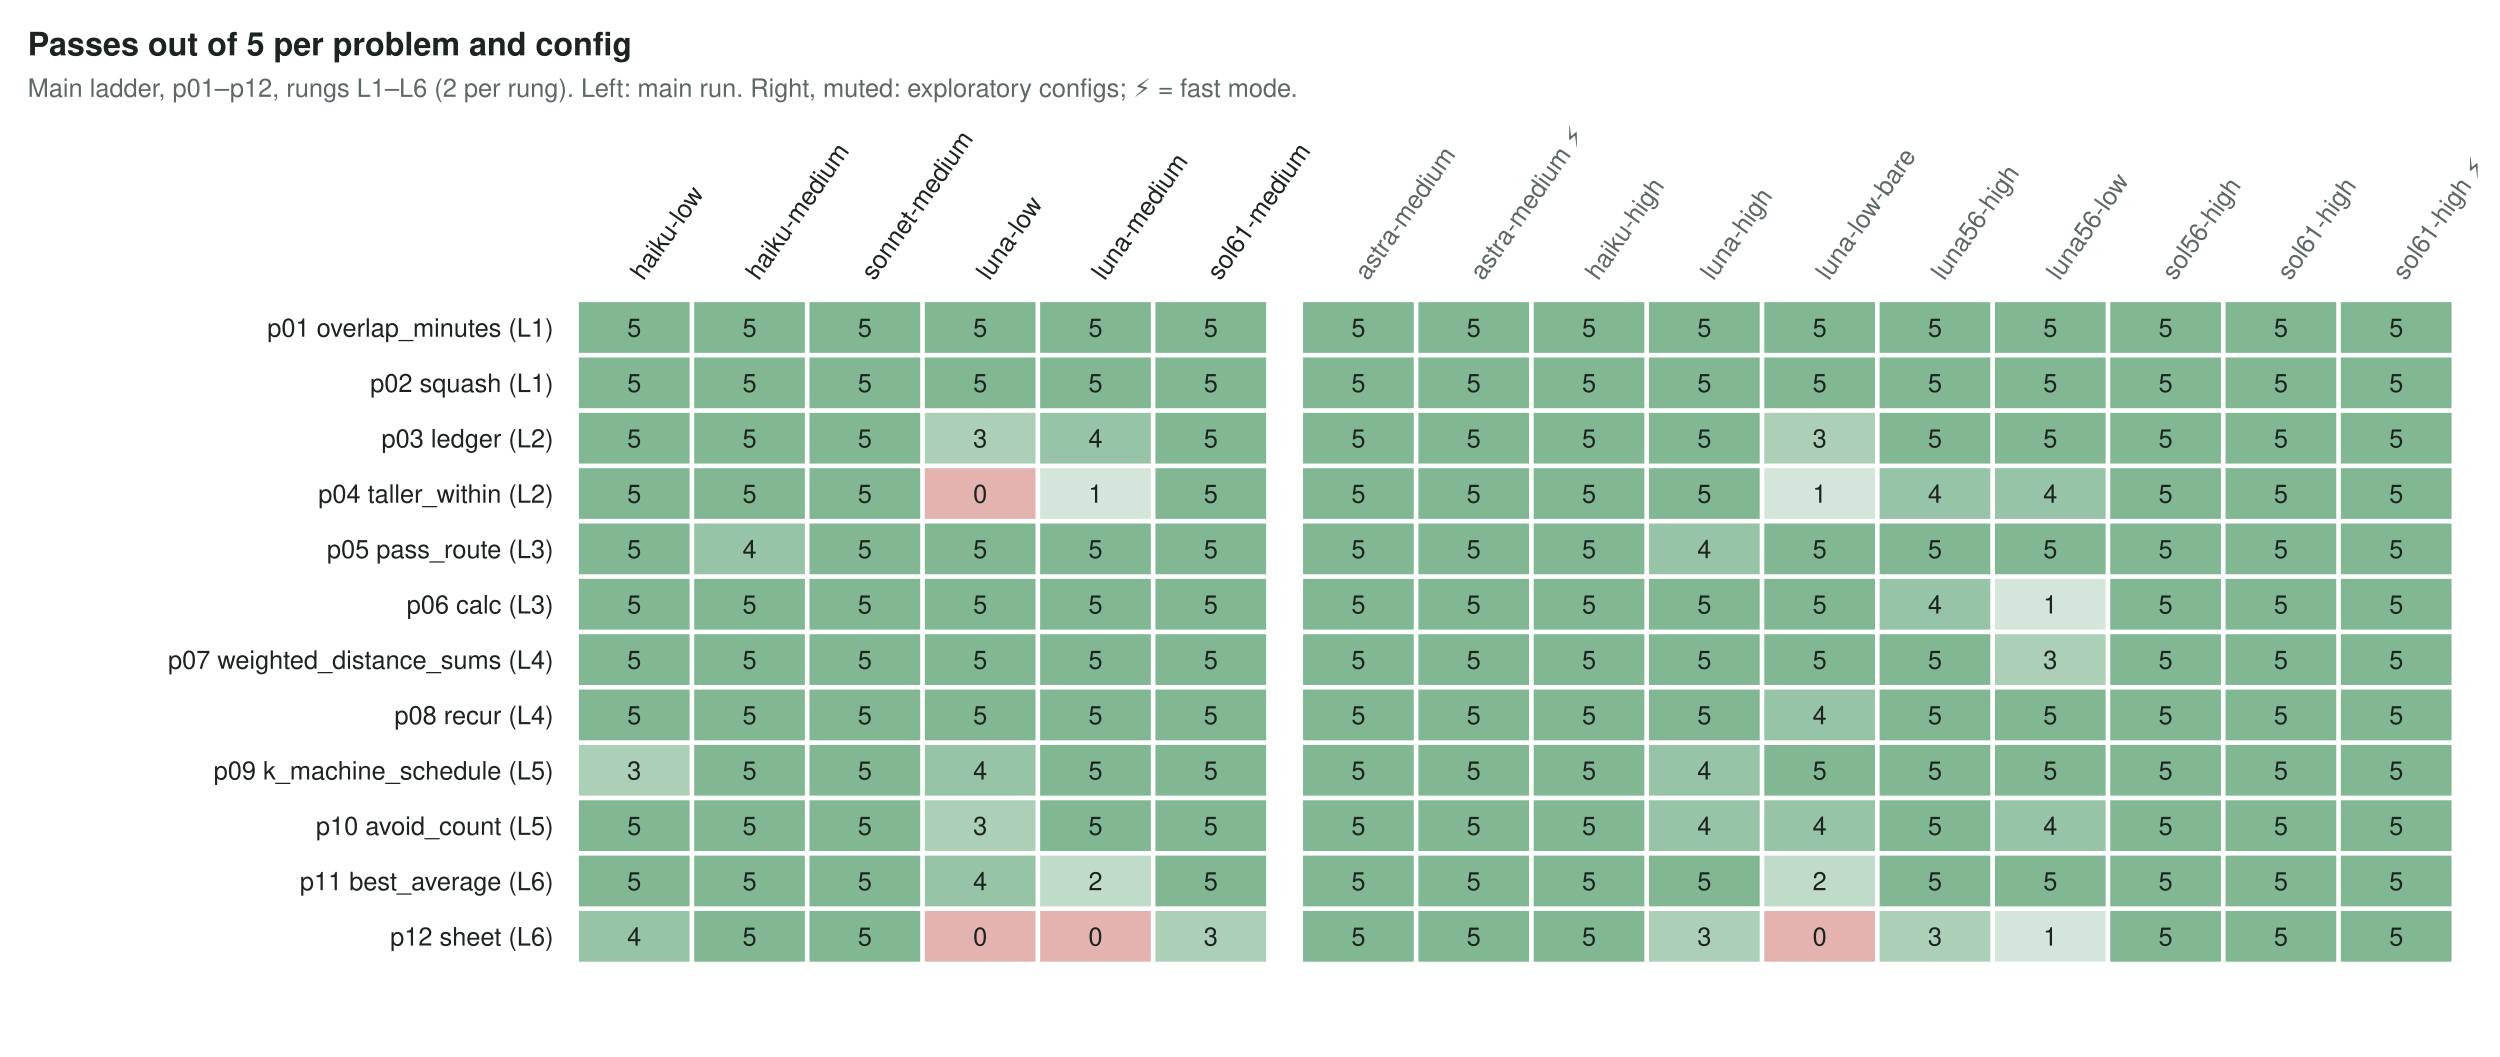
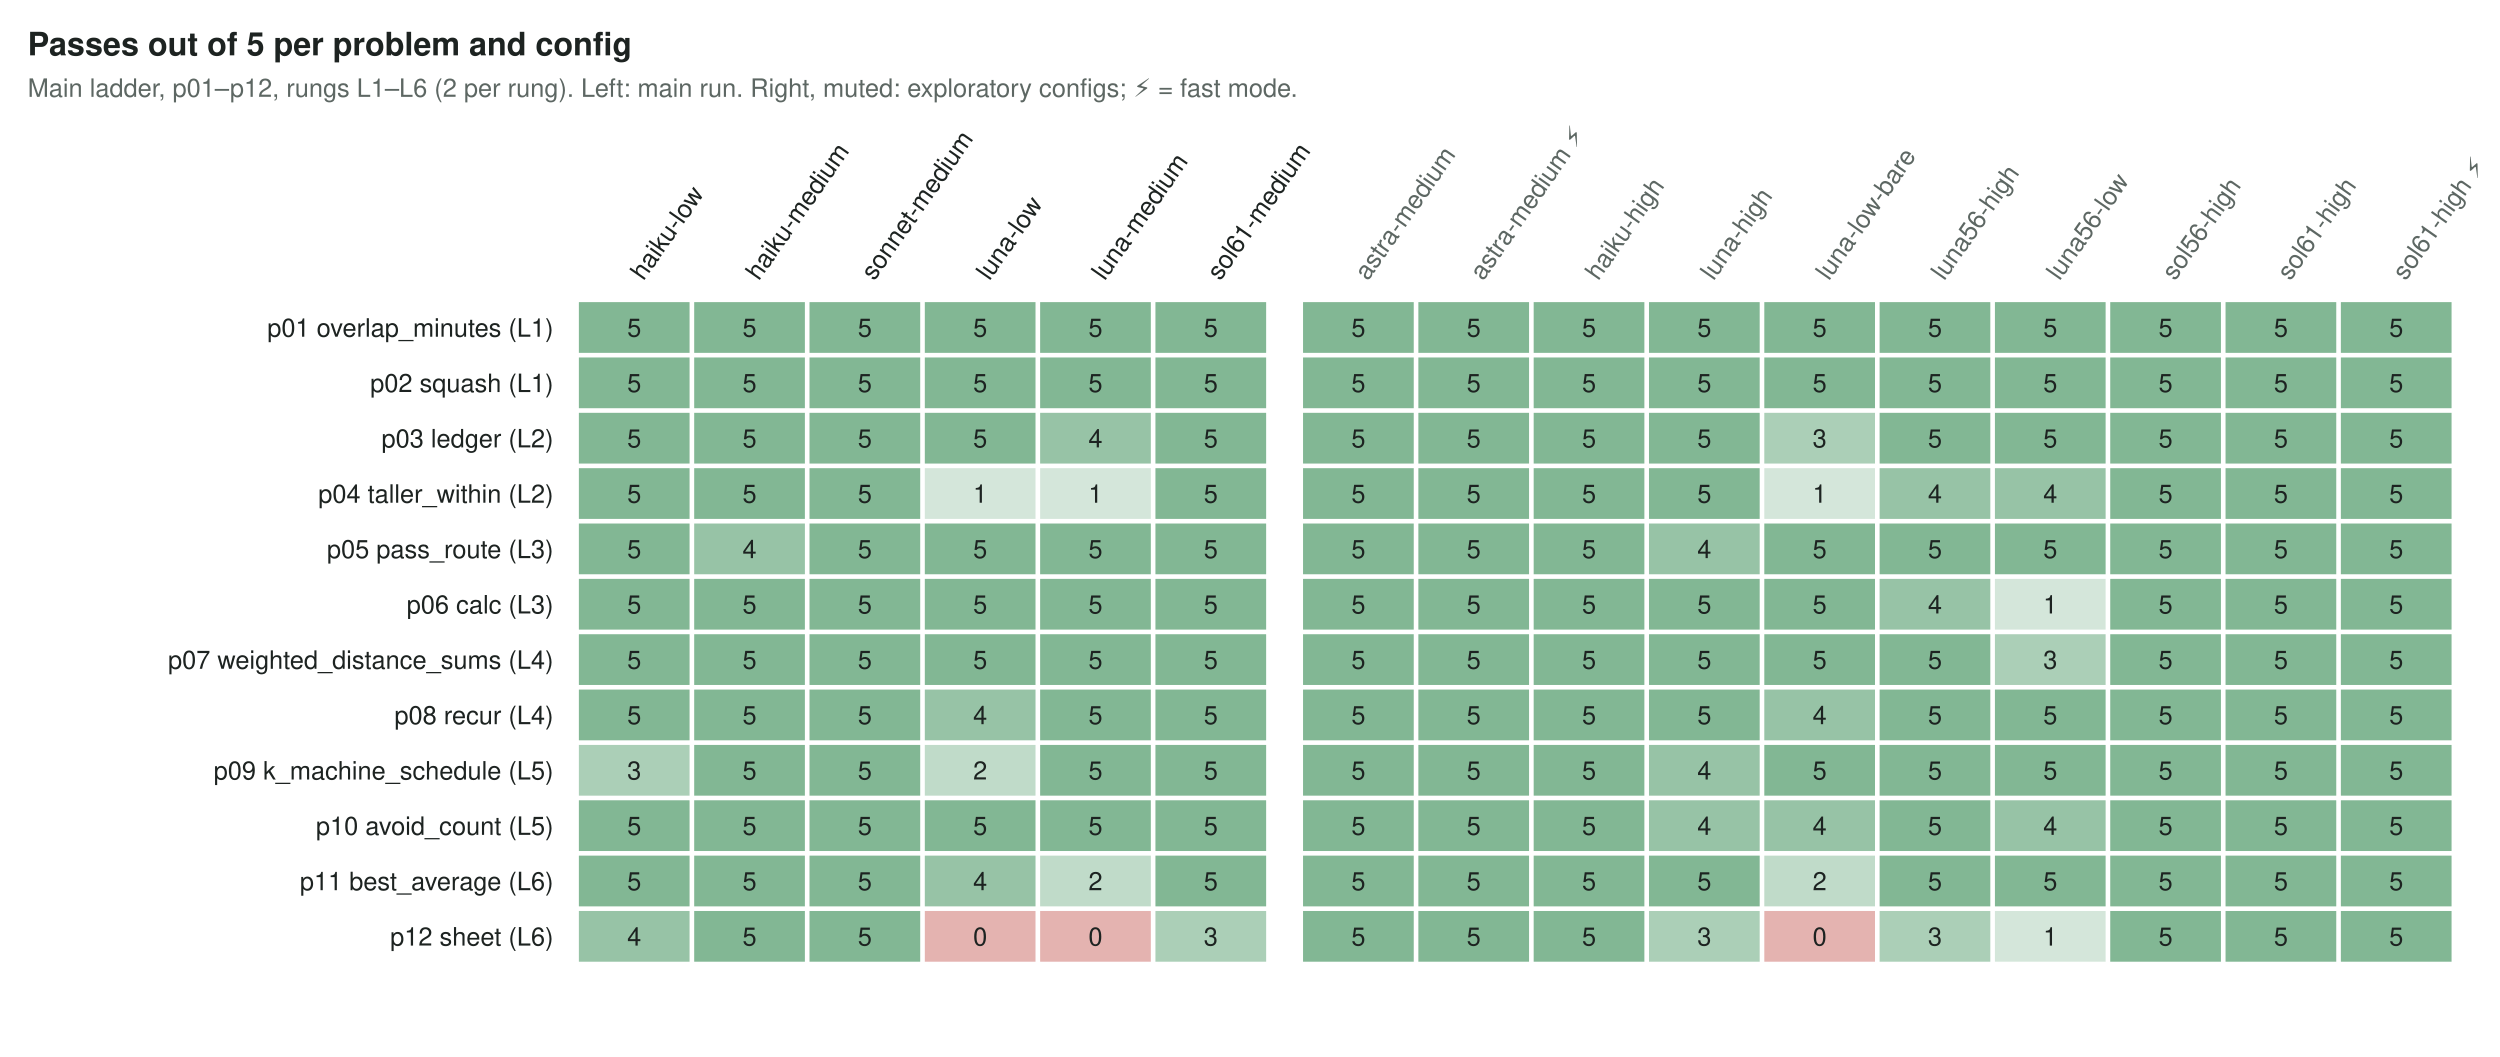
<svg xmlns="http://www.w3.org/2000/svg" viewBox="0 0 1084 458" width="1084" height="458" font-family="Hanken Grotesk, -apple-system, Segoe UI, Helvetica, Arial, sans-serif" font-size="12">
  <rect width="1084" height="458" fill="var(--panel,#ffffff)" />
  <text x="12.0" y="24.0" font-size="14" text-anchor="start" style="fill:var(--fg,#1d2321)" font-weight="600">Passes out of 5 per problem and config</text>
  <text x="12.0" y="42.0" font-size="11" text-anchor="start" style="fill:var(--muted,#5d6763)" font-weight="normal">Main ladder, p01–p12, rungs L1–L6 (2 per rung). Left: main run. Right, muted: exploratory configs; ⚡ = fast mode.</text>
  <text x="279.0" y="122.0" font-size="11" text-anchor="start" style="fill:var(--fg,#1d2321)" font-weight="normal" transform="rotate(-55 279.0 122)">haiku-low</text>
  <text x="329.0" y="122.0" font-size="11" text-anchor="start" style="fill:var(--fg,#1d2321)" font-weight="normal" transform="rotate(-55 329.0 122)">haiku-medium</text>
  <text x="379.0" y="122.0" font-size="11" text-anchor="start" style="fill:var(--fg,#1d2321)" font-weight="normal" transform="rotate(-55 379.0 122)">sonnet-medium</text>
  <text x="429.0" y="122.0" font-size="11" text-anchor="start" style="fill:var(--fg,#1d2321)" font-weight="normal" transform="rotate(-55 429.0 122)">luna-low</text>
  <text x="479.0" y="122.0" font-size="11" text-anchor="start" style="fill:var(--fg,#1d2321)" font-weight="normal" transform="rotate(-55 479.0 122)">luna-medium</text>
  <text x="529.0" y="122.0" font-size="11" text-anchor="start" style="fill:var(--fg,#1d2321)" font-weight="normal" transform="rotate(-55 529.0 122)">sol61-medium</text>
  <text x="593.0" y="122.0" font-size="11" text-anchor="start" style="fill:var(--muted,#5d6763)" font-weight="normal" transform="rotate(-55 593.0 122)">astra-medium</text>
  <text x="643.0" y="122.0" font-size="11" text-anchor="start" style="fill:var(--muted,#5d6763)" font-weight="normal" transform="rotate(-55 643.0 122)">astra-medium ⚡</text>
  <text x="693.0" y="122.0" font-size="11" text-anchor="start" style="fill:var(--muted,#5d6763)" font-weight="normal" transform="rotate(-55 693.0 122)">haiku-high</text>
  <text x="743.0" y="122.0" font-size="11" text-anchor="start" style="fill:var(--muted,#5d6763)" font-weight="normal" transform="rotate(-55 743.0 122)">luna-high</text>
  <text x="793.0" y="122.0" font-size="11" text-anchor="start" style="fill:var(--muted,#5d6763)" font-weight="normal" transform="rotate(-55 793.0 122)">luna-low-bare</text>
  <text x="843.0" y="122.0" font-size="11" text-anchor="start" style="fill:var(--muted,#5d6763)" font-weight="normal" transform="rotate(-55 843.0 122)">luna56-high</text>
  <text x="893.0" y="122.0" font-size="11" text-anchor="start" style="fill:var(--muted,#5d6763)" font-weight="normal" transform="rotate(-55 893.0 122)">luna56-low</text>
  <text x="943.0" y="122.0" font-size="11" text-anchor="start" style="fill:var(--muted,#5d6763)" font-weight="normal" transform="rotate(-55 943.0 122)">sol56-high</text>
  <text x="993.0" y="122.0" font-size="11" text-anchor="start" style="fill:var(--muted,#5d6763)" font-weight="normal" transform="rotate(-55 993.0 122)">sol61-high</text>
  <text x="1043.0" y="122.0" font-size="11" text-anchor="start" style="fill:var(--muted,#5d6763)" font-weight="normal" transform="rotate(-55 1043.0 122)">sol61-high ⚡</text>
  <g>
    <text x="240.0" y="146.0" font-size="11" text-anchor="end" style="fill:var(--fg,#1d2321)" font-weight="normal">p01 overlap_minutes (L1)</text>
  </g>
  <rect x="251" y="131" width="48" height="22" fill="var(--good,#1c7c3c)" opacity="0.55" />
  <text x="275.0" y="146.0" font-size="11" text-anchor="middle" style="fill:var(--fg,#1d2321)" font-weight="normal">5</text>
  <rect x="301" y="131" width="48" height="22" fill="var(--good,#1c7c3c)" opacity="0.55" />
  <text x="325.0" y="146.0" font-size="11" text-anchor="middle" style="fill:var(--fg,#1d2321)" font-weight="normal">5</text>
  <rect x="351" y="131" width="48" height="22" fill="var(--good,#1c7c3c)" opacity="0.55" />
  <text x="375.0" y="146.0" font-size="11" text-anchor="middle" style="fill:var(--fg,#1d2321)" font-weight="normal">5</text>
  <rect x="401" y="131" width="48" height="22" fill="var(--good,#1c7c3c)" opacity="0.55" />
  <text x="425.0" y="146.0" font-size="11" text-anchor="middle" style="fill:var(--fg,#1d2321)" font-weight="normal">5</text>
  <rect x="451" y="131" width="48" height="22" fill="var(--good,#1c7c3c)" opacity="0.55" />
  <text x="475.0" y="146.0" font-size="11" text-anchor="middle" style="fill:var(--fg,#1d2321)" font-weight="normal">5</text>
  <rect x="501" y="131" width="48" height="22" fill="var(--good,#1c7c3c)" opacity="0.55" />
  <text x="525.0" y="146.0" font-size="11" text-anchor="middle" style="fill:var(--fg,#1d2321)" font-weight="normal">5</text>
  <rect x="565" y="131" width="48" height="22" fill="var(--good,#1c7c3c)" opacity="0.55" />
  <text x="589.0" y="146.0" font-size="11" text-anchor="middle" style="fill:var(--fg,#1d2321)" font-weight="normal">5</text>
  <rect x="615" y="131" width="48" height="22" fill="var(--good,#1c7c3c)" opacity="0.55" />
  <text x="639.0" y="146.0" font-size="11" text-anchor="middle" style="fill:var(--fg,#1d2321)" font-weight="normal">5</text>
  <rect x="665" y="131" width="48" height="22" fill="var(--good,#1c7c3c)" opacity="0.55" />
  <text x="689.0" y="146.0" font-size="11" text-anchor="middle" style="fill:var(--fg,#1d2321)" font-weight="normal">5</text>
  <rect x="715" y="131" width="48" height="22" fill="var(--good,#1c7c3c)" opacity="0.55" />
  <text x="739.0" y="146.0" font-size="11" text-anchor="middle" style="fill:var(--fg,#1d2321)" font-weight="normal">5</text>
  <rect x="765" y="131" width="48" height="22" fill="var(--good,#1c7c3c)" opacity="0.55" />
  <text x="789.0" y="146.0" font-size="11" text-anchor="middle" style="fill:var(--fg,#1d2321)" font-weight="normal">5</text>
  <rect x="815" y="131" width="48" height="22" fill="var(--good,#1c7c3c)" opacity="0.55" />
  <text x="839.0" y="146.0" font-size="11" text-anchor="middle" style="fill:var(--fg,#1d2321)" font-weight="normal">5</text>
  <rect x="865" y="131" width="48" height="22" fill="var(--good,#1c7c3c)" opacity="0.55" />
  <text x="889.0" y="146.0" font-size="11" text-anchor="middle" style="fill:var(--fg,#1d2321)" font-weight="normal">5</text>
  <rect x="915" y="131" width="48" height="22" fill="var(--good,#1c7c3c)" opacity="0.55" />
  <text x="939.0" y="146.0" font-size="11" text-anchor="middle" style="fill:var(--fg,#1d2321)" font-weight="normal">5</text>
  <rect x="965" y="131" width="48" height="22" fill="var(--good,#1c7c3c)" opacity="0.55" />
  <text x="989.0" y="146.0" font-size="11" text-anchor="middle" style="fill:var(--fg,#1d2321)" font-weight="normal">5</text>
  <rect x="1015" y="131" width="48" height="22" fill="var(--good,#1c7c3c)" opacity="0.55" />
  <text x="1039.0" y="146.0" font-size="11" text-anchor="middle" style="fill:var(--fg,#1d2321)" font-weight="normal">5</text>
  <g>
    <text x="240.0" y="170.0" font-size="11" text-anchor="end" style="fill:var(--fg,#1d2321)" font-weight="normal">p02 squash (L1)</text>
  </g>
  <rect x="251" y="155" width="48" height="22" fill="var(--good,#1c7c3c)" opacity="0.55" />
  <text x="275.0" y="170.0" font-size="11" text-anchor="middle" style="fill:var(--fg,#1d2321)" font-weight="normal">5</text>
  <rect x="301" y="155" width="48" height="22" fill="var(--good,#1c7c3c)" opacity="0.55" />
  <text x="325.0" y="170.0" font-size="11" text-anchor="middle" style="fill:var(--fg,#1d2321)" font-weight="normal">5</text>
  <rect x="351" y="155" width="48" height="22" fill="var(--good,#1c7c3c)" opacity="0.55" />
  <text x="375.0" y="170.0" font-size="11" text-anchor="middle" style="fill:var(--fg,#1d2321)" font-weight="normal">5</text>
  <rect x="401" y="155" width="48" height="22" fill="var(--good,#1c7c3c)" opacity="0.55" />
  <text x="425.0" y="170.0" font-size="11" text-anchor="middle" style="fill:var(--fg,#1d2321)" font-weight="normal">5</text>
  <rect x="451" y="155" width="48" height="22" fill="var(--good,#1c7c3c)" opacity="0.55" />
  <text x="475.0" y="170.0" font-size="11" text-anchor="middle" style="fill:var(--fg,#1d2321)" font-weight="normal">5</text>
  <rect x="501" y="155" width="48" height="22" fill="var(--good,#1c7c3c)" opacity="0.55" />
  <text x="525.0" y="170.0" font-size="11" text-anchor="middle" style="fill:var(--fg,#1d2321)" font-weight="normal">5</text>
  <rect x="565" y="155" width="48" height="22" fill="var(--good,#1c7c3c)" opacity="0.55" />
  <text x="589.0" y="170.0" font-size="11" text-anchor="middle" style="fill:var(--fg,#1d2321)" font-weight="normal">5</text>
  <rect x="615" y="155" width="48" height="22" fill="var(--good,#1c7c3c)" opacity="0.55" />
  <text x="639.0" y="170.0" font-size="11" text-anchor="middle" style="fill:var(--fg,#1d2321)" font-weight="normal">5</text>
  <rect x="665" y="155" width="48" height="22" fill="var(--good,#1c7c3c)" opacity="0.55" />
  <text x="689.0" y="170.0" font-size="11" text-anchor="middle" style="fill:var(--fg,#1d2321)" font-weight="normal">5</text>
  <rect x="715" y="155" width="48" height="22" fill="var(--good,#1c7c3c)" opacity="0.55" />
  <text x="739.0" y="170.0" font-size="11" text-anchor="middle" style="fill:var(--fg,#1d2321)" font-weight="normal">5</text>
  <rect x="765" y="155" width="48" height="22" fill="var(--good,#1c7c3c)" opacity="0.55" />
  <text x="789.0" y="170.0" font-size="11" text-anchor="middle" style="fill:var(--fg,#1d2321)" font-weight="normal">5</text>
  <rect x="815" y="155" width="48" height="22" fill="var(--good,#1c7c3c)" opacity="0.55" />
  <text x="839.0" y="170.0" font-size="11" text-anchor="middle" style="fill:var(--fg,#1d2321)" font-weight="normal">5</text>
  <rect x="865" y="155" width="48" height="22" fill="var(--good,#1c7c3c)" opacity="0.55" />
  <text x="889.0" y="170.0" font-size="11" text-anchor="middle" style="fill:var(--fg,#1d2321)" font-weight="normal">5</text>
  <rect x="915" y="155" width="48" height="22" fill="var(--good,#1c7c3c)" opacity="0.55" />
  <text x="939.0" y="170.0" font-size="11" text-anchor="middle" style="fill:var(--fg,#1d2321)" font-weight="normal">5</text>
  <rect x="965" y="155" width="48" height="22" fill="var(--good,#1c7c3c)" opacity="0.55" />
  <text x="989.0" y="170.0" font-size="11" text-anchor="middle" style="fill:var(--fg,#1d2321)" font-weight="normal">5</text>
  <rect x="1015" y="155" width="48" height="22" fill="var(--good,#1c7c3c)" opacity="0.55" />
  <text x="1039.0" y="170.0" font-size="11" text-anchor="middle" style="fill:var(--fg,#1d2321)" font-weight="normal">5</text>
  <g>
    <text x="240.0" y="194.0" font-size="11" text-anchor="end" style="fill:var(--fg,#1d2321)" font-weight="normal">p03 ledger (L2)</text>
  </g>
  <rect x="251" y="179" width="48" height="22" fill="var(--good,#1c7c3c)" opacity="0.55" />
  <text x="275.0" y="194.0" font-size="11" text-anchor="middle" style="fill:var(--fg,#1d2321)" font-weight="normal">5</text>
  <rect x="301" y="179" width="48" height="22" fill="var(--good,#1c7c3c)" opacity="0.55" />
  <text x="325.0" y="194.0" font-size="11" text-anchor="middle" style="fill:var(--fg,#1d2321)" font-weight="normal">5</text>
  <rect x="351" y="179" width="48" height="22" fill="var(--good,#1c7c3c)" opacity="0.55" />
  <text x="375.0" y="194.0" font-size="11" text-anchor="middle" style="fill:var(--fg,#1d2321)" font-weight="normal">5</text>
-   <rect x="401" y="179" width="48" height="22" fill="var(--good,#1c7c3c)" opacity="0.37" />
-   <text x="425.0" y="194.0" font-size="11" text-anchor="middle" style="fill:var(--fg,#1d2321)" font-weight="normal">3</text>
+   <rect x="401" y="179" width="48" height="22" fill="var(--good,#1c7c3c)" opacity="0.55" />
+   <text x="425.0" y="194.0" font-size="11" text-anchor="middle" style="fill:var(--fg,#1d2321)" font-weight="normal">5</text>
  <rect x="451" y="179" width="48" height="22" fill="var(--good,#1c7c3c)" opacity="0.46" />
  <text x="475.0" y="194.0" font-size="11" text-anchor="middle" style="fill:var(--fg,#1d2321)" font-weight="normal">4</text>
  <rect x="501" y="179" width="48" height="22" fill="var(--good,#1c7c3c)" opacity="0.55" />
  <text x="525.0" y="194.0" font-size="11" text-anchor="middle" style="fill:var(--fg,#1d2321)" font-weight="normal">5</text>
  <rect x="565" y="179" width="48" height="22" fill="var(--good,#1c7c3c)" opacity="0.55" />
  <text x="589.0" y="194.0" font-size="11" text-anchor="middle" style="fill:var(--fg,#1d2321)" font-weight="normal">5</text>
  <rect x="615" y="179" width="48" height="22" fill="var(--good,#1c7c3c)" opacity="0.55" />
  <text x="639.0" y="194.0" font-size="11" text-anchor="middle" style="fill:var(--fg,#1d2321)" font-weight="normal">5</text>
  <rect x="665" y="179" width="48" height="22" fill="var(--good,#1c7c3c)" opacity="0.55" />
  <text x="689.0" y="194.0" font-size="11" text-anchor="middle" style="fill:var(--fg,#1d2321)" font-weight="normal">5</text>
  <rect x="715" y="179" width="48" height="22" fill="var(--good,#1c7c3c)" opacity="0.55" />
  <text x="739.0" y="194.0" font-size="11" text-anchor="middle" style="fill:var(--fg,#1d2321)" font-weight="normal">5</text>
  <rect x="765" y="179" width="48" height="22" fill="var(--good,#1c7c3c)" opacity="0.37" />
  <text x="789.0" y="194.0" font-size="11" text-anchor="middle" style="fill:var(--fg,#1d2321)" font-weight="normal">3</text>
  <rect x="815" y="179" width="48" height="22" fill="var(--good,#1c7c3c)" opacity="0.55" />
  <text x="839.0" y="194.0" font-size="11" text-anchor="middle" style="fill:var(--fg,#1d2321)" font-weight="normal">5</text>
  <rect x="865" y="179" width="48" height="22" fill="var(--good,#1c7c3c)" opacity="0.55" />
  <text x="889.0" y="194.0" font-size="11" text-anchor="middle" style="fill:var(--fg,#1d2321)" font-weight="normal">5</text>
  <rect x="915" y="179" width="48" height="22" fill="var(--good,#1c7c3c)" opacity="0.55" />
  <text x="939.0" y="194.0" font-size="11" text-anchor="middle" style="fill:var(--fg,#1d2321)" font-weight="normal">5</text>
  <rect x="965" y="179" width="48" height="22" fill="var(--good,#1c7c3c)" opacity="0.55" />
  <text x="989.0" y="194.0" font-size="11" text-anchor="middle" style="fill:var(--fg,#1d2321)" font-weight="normal">5</text>
  <rect x="1015" y="179" width="48" height="22" fill="var(--good,#1c7c3c)" opacity="0.55" />
  <text x="1039.0" y="194.0" font-size="11" text-anchor="middle" style="fill:var(--fg,#1d2321)" font-weight="normal">5</text>
  <g>
    <text x="240.0" y="218.0" font-size="11" text-anchor="end" style="fill:var(--fg,#1d2321)" font-weight="normal">p04 taller_within (L2)</text>
  </g>
  <rect x="251" y="203" width="48" height="22" fill="var(--good,#1c7c3c)" opacity="0.55" />
  <text x="275.0" y="218.0" font-size="11" text-anchor="middle" style="fill:var(--fg,#1d2321)" font-weight="normal">5</text>
  <rect x="301" y="203" width="48" height="22" fill="var(--good,#1c7c3c)" opacity="0.55" />
  <text x="325.0" y="218.0" font-size="11" text-anchor="middle" style="fill:var(--fg,#1d2321)" font-weight="normal">5</text>
  <rect x="351" y="203" width="48" height="22" fill="var(--good,#1c7c3c)" opacity="0.55" />
  <text x="375.0" y="218.0" font-size="11" text-anchor="middle" style="fill:var(--fg,#1d2321)" font-weight="normal">5</text>
-   <rect x="401" y="203" width="48" height="22" fill="var(--bad,#b3261e)" opacity="0.35" />
-   <text x="425.0" y="218.0" font-size="11" text-anchor="middle" style="fill:var(--fg,#1d2321)" font-weight="normal">0</text>
+   <rect x="401" y="203" width="48" height="22" fill="var(--good,#1c7c3c)" opacity="0.19" />
+   <text x="425.0" y="218.0" font-size="11" text-anchor="middle" style="fill:var(--fg,#1d2321)" font-weight="normal">1</text>
  <rect x="451" y="203" width="48" height="22" fill="var(--good,#1c7c3c)" opacity="0.19" />
  <text x="475.0" y="218.0" font-size="11" text-anchor="middle" style="fill:var(--fg,#1d2321)" font-weight="normal">1</text>
  <rect x="501" y="203" width="48" height="22" fill="var(--good,#1c7c3c)" opacity="0.55" />
  <text x="525.0" y="218.0" font-size="11" text-anchor="middle" style="fill:var(--fg,#1d2321)" font-weight="normal">5</text>
  <rect x="565" y="203" width="48" height="22" fill="var(--good,#1c7c3c)" opacity="0.55" />
  <text x="589.0" y="218.0" font-size="11" text-anchor="middle" style="fill:var(--fg,#1d2321)" font-weight="normal">5</text>
  <rect x="615" y="203" width="48" height="22" fill="var(--good,#1c7c3c)" opacity="0.55" />
  <text x="639.0" y="218.0" font-size="11" text-anchor="middle" style="fill:var(--fg,#1d2321)" font-weight="normal">5</text>
  <rect x="665" y="203" width="48" height="22" fill="var(--good,#1c7c3c)" opacity="0.55" />
  <text x="689.0" y="218.0" font-size="11" text-anchor="middle" style="fill:var(--fg,#1d2321)" font-weight="normal">5</text>
  <rect x="715" y="203" width="48" height="22" fill="var(--good,#1c7c3c)" opacity="0.55" />
  <text x="739.0" y="218.0" font-size="11" text-anchor="middle" style="fill:var(--fg,#1d2321)" font-weight="normal">5</text>
  <rect x="765" y="203" width="48" height="22" fill="var(--good,#1c7c3c)" opacity="0.19" />
  <text x="789.0" y="218.0" font-size="11" text-anchor="middle" style="fill:var(--fg,#1d2321)" font-weight="normal">1</text>
  <rect x="815" y="203" width="48" height="22" fill="var(--good,#1c7c3c)" opacity="0.46" />
  <text x="839.0" y="218.0" font-size="11" text-anchor="middle" style="fill:var(--fg,#1d2321)" font-weight="normal">4</text>
  <rect x="865" y="203" width="48" height="22" fill="var(--good,#1c7c3c)" opacity="0.46" />
  <text x="889.0" y="218.0" font-size="11" text-anchor="middle" style="fill:var(--fg,#1d2321)" font-weight="normal">4</text>
  <rect x="915" y="203" width="48" height="22" fill="var(--good,#1c7c3c)" opacity="0.55" />
  <text x="939.0" y="218.0" font-size="11" text-anchor="middle" style="fill:var(--fg,#1d2321)" font-weight="normal">5</text>
  <rect x="965" y="203" width="48" height="22" fill="var(--good,#1c7c3c)" opacity="0.55" />
  <text x="989.0" y="218.0" font-size="11" text-anchor="middle" style="fill:var(--fg,#1d2321)" font-weight="normal">5</text>
  <rect x="1015" y="203" width="48" height="22" fill="var(--good,#1c7c3c)" opacity="0.55" />
  <text x="1039.0" y="218.0" font-size="11" text-anchor="middle" style="fill:var(--fg,#1d2321)" font-weight="normal">5</text>
  <g>
    <text x="240.0" y="242.0" font-size="11" text-anchor="end" style="fill:var(--fg,#1d2321)" font-weight="normal">p05 pass_route (L3)</text>
  </g>
  <rect x="251" y="227" width="48" height="22" fill="var(--good,#1c7c3c)" opacity="0.55" />
  <text x="275.0" y="242.0" font-size="11" text-anchor="middle" style="fill:var(--fg,#1d2321)" font-weight="normal">5</text>
  <rect x="301" y="227" width="48" height="22" fill="var(--good,#1c7c3c)" opacity="0.46" />
  <text x="325.0" y="242.0" font-size="11" text-anchor="middle" style="fill:var(--fg,#1d2321)" font-weight="normal">4</text>
  <rect x="351" y="227" width="48" height="22" fill="var(--good,#1c7c3c)" opacity="0.55" />
  <text x="375.0" y="242.0" font-size="11" text-anchor="middle" style="fill:var(--fg,#1d2321)" font-weight="normal">5</text>
  <rect x="401" y="227" width="48" height="22" fill="var(--good,#1c7c3c)" opacity="0.55" />
  <text x="425.0" y="242.0" font-size="11" text-anchor="middle" style="fill:var(--fg,#1d2321)" font-weight="normal">5</text>
  <rect x="451" y="227" width="48" height="22" fill="var(--good,#1c7c3c)" opacity="0.55" />
  <text x="475.0" y="242.0" font-size="11" text-anchor="middle" style="fill:var(--fg,#1d2321)" font-weight="normal">5</text>
  <rect x="501" y="227" width="48" height="22" fill="var(--good,#1c7c3c)" opacity="0.55" />
  <text x="525.0" y="242.0" font-size="11" text-anchor="middle" style="fill:var(--fg,#1d2321)" font-weight="normal">5</text>
  <rect x="565" y="227" width="48" height="22" fill="var(--good,#1c7c3c)" opacity="0.55" />
  <text x="589.0" y="242.0" font-size="11" text-anchor="middle" style="fill:var(--fg,#1d2321)" font-weight="normal">5</text>
  <rect x="615" y="227" width="48" height="22" fill="var(--good,#1c7c3c)" opacity="0.55" />
  <text x="639.0" y="242.0" font-size="11" text-anchor="middle" style="fill:var(--fg,#1d2321)" font-weight="normal">5</text>
  <rect x="665" y="227" width="48" height="22" fill="var(--good,#1c7c3c)" opacity="0.55" />
  <text x="689.0" y="242.0" font-size="11" text-anchor="middle" style="fill:var(--fg,#1d2321)" font-weight="normal">5</text>
  <rect x="715" y="227" width="48" height="22" fill="var(--good,#1c7c3c)" opacity="0.46" />
  <text x="739.0" y="242.0" font-size="11" text-anchor="middle" style="fill:var(--fg,#1d2321)" font-weight="normal">4</text>
  <rect x="765" y="227" width="48" height="22" fill="var(--good,#1c7c3c)" opacity="0.55" />
  <text x="789.0" y="242.0" font-size="11" text-anchor="middle" style="fill:var(--fg,#1d2321)" font-weight="normal">5</text>
  <rect x="815" y="227" width="48" height="22" fill="var(--good,#1c7c3c)" opacity="0.55" />
  <text x="839.0" y="242.0" font-size="11" text-anchor="middle" style="fill:var(--fg,#1d2321)" font-weight="normal">5</text>
  <rect x="865" y="227" width="48" height="22" fill="var(--good,#1c7c3c)" opacity="0.55" />
  <text x="889.0" y="242.0" font-size="11" text-anchor="middle" style="fill:var(--fg,#1d2321)" font-weight="normal">5</text>
  <rect x="915" y="227" width="48" height="22" fill="var(--good,#1c7c3c)" opacity="0.55" />
  <text x="939.0" y="242.0" font-size="11" text-anchor="middle" style="fill:var(--fg,#1d2321)" font-weight="normal">5</text>
  <rect x="965" y="227" width="48" height="22" fill="var(--good,#1c7c3c)" opacity="0.55" />
  <text x="989.0" y="242.0" font-size="11" text-anchor="middle" style="fill:var(--fg,#1d2321)" font-weight="normal">5</text>
  <rect x="1015" y="227" width="48" height="22" fill="var(--good,#1c7c3c)" opacity="0.55" />
  <text x="1039.0" y="242.0" font-size="11" text-anchor="middle" style="fill:var(--fg,#1d2321)" font-weight="normal">5</text>
  <g>
    <text x="240.0" y="266.0" font-size="11" text-anchor="end" style="fill:var(--fg,#1d2321)" font-weight="normal">p06 calc (L3)</text>
  </g>
  <rect x="251" y="251" width="48" height="22" fill="var(--good,#1c7c3c)" opacity="0.55" />
  <text x="275.0" y="266.0" font-size="11" text-anchor="middle" style="fill:var(--fg,#1d2321)" font-weight="normal">5</text>
  <rect x="301" y="251" width="48" height="22" fill="var(--good,#1c7c3c)" opacity="0.55" />
  <text x="325.0" y="266.0" font-size="11" text-anchor="middle" style="fill:var(--fg,#1d2321)" font-weight="normal">5</text>
  <rect x="351" y="251" width="48" height="22" fill="var(--good,#1c7c3c)" opacity="0.55" />
  <text x="375.0" y="266.0" font-size="11" text-anchor="middle" style="fill:var(--fg,#1d2321)" font-weight="normal">5</text>
  <rect x="401" y="251" width="48" height="22" fill="var(--good,#1c7c3c)" opacity="0.55" />
  <text x="425.0" y="266.0" font-size="11" text-anchor="middle" style="fill:var(--fg,#1d2321)" font-weight="normal">5</text>
  <rect x="451" y="251" width="48" height="22" fill="var(--good,#1c7c3c)" opacity="0.55" />
  <text x="475.0" y="266.0" font-size="11" text-anchor="middle" style="fill:var(--fg,#1d2321)" font-weight="normal">5</text>
  <rect x="501" y="251" width="48" height="22" fill="var(--good,#1c7c3c)" opacity="0.55" />
  <text x="525.0" y="266.0" font-size="11" text-anchor="middle" style="fill:var(--fg,#1d2321)" font-weight="normal">5</text>
  <rect x="565" y="251" width="48" height="22" fill="var(--good,#1c7c3c)" opacity="0.55" />
  <text x="589.0" y="266.0" font-size="11" text-anchor="middle" style="fill:var(--fg,#1d2321)" font-weight="normal">5</text>
  <rect x="615" y="251" width="48" height="22" fill="var(--good,#1c7c3c)" opacity="0.55" />
  <text x="639.0" y="266.0" font-size="11" text-anchor="middle" style="fill:var(--fg,#1d2321)" font-weight="normal">5</text>
  <rect x="665" y="251" width="48" height="22" fill="var(--good,#1c7c3c)" opacity="0.55" />
  <text x="689.0" y="266.0" font-size="11" text-anchor="middle" style="fill:var(--fg,#1d2321)" font-weight="normal">5</text>
  <rect x="715" y="251" width="48" height="22" fill="var(--good,#1c7c3c)" opacity="0.55" />
  <text x="739.0" y="266.0" font-size="11" text-anchor="middle" style="fill:var(--fg,#1d2321)" font-weight="normal">5</text>
  <rect x="765" y="251" width="48" height="22" fill="var(--good,#1c7c3c)" opacity="0.55" />
  <text x="789.0" y="266.0" font-size="11" text-anchor="middle" style="fill:var(--fg,#1d2321)" font-weight="normal">5</text>
  <rect x="815" y="251" width="48" height="22" fill="var(--good,#1c7c3c)" opacity="0.46" />
  <text x="839.0" y="266.0" font-size="11" text-anchor="middle" style="fill:var(--fg,#1d2321)" font-weight="normal">4</text>
  <rect x="865" y="251" width="48" height="22" fill="var(--good,#1c7c3c)" opacity="0.19" />
  <text x="889.0" y="266.0" font-size="11" text-anchor="middle" style="fill:var(--fg,#1d2321)" font-weight="normal">1</text>
  <rect x="915" y="251" width="48" height="22" fill="var(--good,#1c7c3c)" opacity="0.55" />
  <text x="939.0" y="266.0" font-size="11" text-anchor="middle" style="fill:var(--fg,#1d2321)" font-weight="normal">5</text>
  <rect x="965" y="251" width="48" height="22" fill="var(--good,#1c7c3c)" opacity="0.55" />
  <text x="989.0" y="266.0" font-size="11" text-anchor="middle" style="fill:var(--fg,#1d2321)" font-weight="normal">5</text>
  <rect x="1015" y="251" width="48" height="22" fill="var(--good,#1c7c3c)" opacity="0.55" />
  <text x="1039.0" y="266.0" font-size="11" text-anchor="middle" style="fill:var(--fg,#1d2321)" font-weight="normal">5</text>
  <g>
    <text x="240.0" y="290.0" font-size="11" text-anchor="end" style="fill:var(--fg,#1d2321)" font-weight="normal">p07 weighted_distance_sums (L4)</text>
  </g>
  <rect x="251" y="275" width="48" height="22" fill="var(--good,#1c7c3c)" opacity="0.55" />
  <text x="275.0" y="290.0" font-size="11" text-anchor="middle" style="fill:var(--fg,#1d2321)" font-weight="normal">5</text>
  <rect x="301" y="275" width="48" height="22" fill="var(--good,#1c7c3c)" opacity="0.55" />
  <text x="325.0" y="290.0" font-size="11" text-anchor="middle" style="fill:var(--fg,#1d2321)" font-weight="normal">5</text>
  <rect x="351" y="275" width="48" height="22" fill="var(--good,#1c7c3c)" opacity="0.55" />
  <text x="375.0" y="290.0" font-size="11" text-anchor="middle" style="fill:var(--fg,#1d2321)" font-weight="normal">5</text>
  <rect x="401" y="275" width="48" height="22" fill="var(--good,#1c7c3c)" opacity="0.55" />
  <text x="425.0" y="290.0" font-size="11" text-anchor="middle" style="fill:var(--fg,#1d2321)" font-weight="normal">5</text>
  <rect x="451" y="275" width="48" height="22" fill="var(--good,#1c7c3c)" opacity="0.55" />
  <text x="475.0" y="290.0" font-size="11" text-anchor="middle" style="fill:var(--fg,#1d2321)" font-weight="normal">5</text>
  <rect x="501" y="275" width="48" height="22" fill="var(--good,#1c7c3c)" opacity="0.55" />
  <text x="525.0" y="290.0" font-size="11" text-anchor="middle" style="fill:var(--fg,#1d2321)" font-weight="normal">5</text>
  <rect x="565" y="275" width="48" height="22" fill="var(--good,#1c7c3c)" opacity="0.55" />
  <text x="589.0" y="290.0" font-size="11" text-anchor="middle" style="fill:var(--fg,#1d2321)" font-weight="normal">5</text>
  <rect x="615" y="275" width="48" height="22" fill="var(--good,#1c7c3c)" opacity="0.55" />
  <text x="639.0" y="290.0" font-size="11" text-anchor="middle" style="fill:var(--fg,#1d2321)" font-weight="normal">5</text>
  <rect x="665" y="275" width="48" height="22" fill="var(--good,#1c7c3c)" opacity="0.55" />
  <text x="689.0" y="290.0" font-size="11" text-anchor="middle" style="fill:var(--fg,#1d2321)" font-weight="normal">5</text>
  <rect x="715" y="275" width="48" height="22" fill="var(--good,#1c7c3c)" opacity="0.55" />
  <text x="739.0" y="290.0" font-size="11" text-anchor="middle" style="fill:var(--fg,#1d2321)" font-weight="normal">5</text>
  <rect x="765" y="275" width="48" height="22" fill="var(--good,#1c7c3c)" opacity="0.55" />
  <text x="789.0" y="290.0" font-size="11" text-anchor="middle" style="fill:var(--fg,#1d2321)" font-weight="normal">5</text>
  <rect x="815" y="275" width="48" height="22" fill="var(--good,#1c7c3c)" opacity="0.55" />
  <text x="839.0" y="290.0" font-size="11" text-anchor="middle" style="fill:var(--fg,#1d2321)" font-weight="normal">5</text>
  <rect x="865" y="275" width="48" height="22" fill="var(--good,#1c7c3c)" opacity="0.37" />
  <text x="889.0" y="290.0" font-size="11" text-anchor="middle" style="fill:var(--fg,#1d2321)" font-weight="normal">3</text>
  <rect x="915" y="275" width="48" height="22" fill="var(--good,#1c7c3c)" opacity="0.55" />
  <text x="939.0" y="290.0" font-size="11" text-anchor="middle" style="fill:var(--fg,#1d2321)" font-weight="normal">5</text>
  <rect x="965" y="275" width="48" height="22" fill="var(--good,#1c7c3c)" opacity="0.55" />
  <text x="989.0" y="290.0" font-size="11" text-anchor="middle" style="fill:var(--fg,#1d2321)" font-weight="normal">5</text>
  <rect x="1015" y="275" width="48" height="22" fill="var(--good,#1c7c3c)" opacity="0.55" />
  <text x="1039.0" y="290.0" font-size="11" text-anchor="middle" style="fill:var(--fg,#1d2321)" font-weight="normal">5</text>
  <g>
    <text x="240.0" y="314.0" font-size="11" text-anchor="end" style="fill:var(--fg,#1d2321)" font-weight="normal">p08 recur (L4)</text>
  </g>
  <rect x="251" y="299" width="48" height="22" fill="var(--good,#1c7c3c)" opacity="0.55" />
  <text x="275.0" y="314.0" font-size="11" text-anchor="middle" style="fill:var(--fg,#1d2321)" font-weight="normal">5</text>
  <rect x="301" y="299" width="48" height="22" fill="var(--good,#1c7c3c)" opacity="0.55" />
  <text x="325.0" y="314.0" font-size="11" text-anchor="middle" style="fill:var(--fg,#1d2321)" font-weight="normal">5</text>
  <rect x="351" y="299" width="48" height="22" fill="var(--good,#1c7c3c)" opacity="0.55" />
  <text x="375.0" y="314.0" font-size="11" text-anchor="middle" style="fill:var(--fg,#1d2321)" font-weight="normal">5</text>
-   <rect x="401" y="299" width="48" height="22" fill="var(--good,#1c7c3c)" opacity="0.55" />
-   <text x="425.0" y="314.0" font-size="11" text-anchor="middle" style="fill:var(--fg,#1d2321)" font-weight="normal">5</text>
+   <rect x="401" y="299" width="48" height="22" fill="var(--good,#1c7c3c)" opacity="0.46" />
+   <text x="425.0" y="314.0" font-size="11" text-anchor="middle" style="fill:var(--fg,#1d2321)" font-weight="normal">4</text>
  <rect x="451" y="299" width="48" height="22" fill="var(--good,#1c7c3c)" opacity="0.55" />
  <text x="475.0" y="314.0" font-size="11" text-anchor="middle" style="fill:var(--fg,#1d2321)" font-weight="normal">5</text>
  <rect x="501" y="299" width="48" height="22" fill="var(--good,#1c7c3c)" opacity="0.55" />
  <text x="525.0" y="314.0" font-size="11" text-anchor="middle" style="fill:var(--fg,#1d2321)" font-weight="normal">5</text>
  <rect x="565" y="299" width="48" height="22" fill="var(--good,#1c7c3c)" opacity="0.55" />
  <text x="589.0" y="314.0" font-size="11" text-anchor="middle" style="fill:var(--fg,#1d2321)" font-weight="normal">5</text>
  <rect x="615" y="299" width="48" height="22" fill="var(--good,#1c7c3c)" opacity="0.55" />
  <text x="639.0" y="314.0" font-size="11" text-anchor="middle" style="fill:var(--fg,#1d2321)" font-weight="normal">5</text>
  <rect x="665" y="299" width="48" height="22" fill="var(--good,#1c7c3c)" opacity="0.55" />
  <text x="689.0" y="314.0" font-size="11" text-anchor="middle" style="fill:var(--fg,#1d2321)" font-weight="normal">5</text>
  <rect x="715" y="299" width="48" height="22" fill="var(--good,#1c7c3c)" opacity="0.55" />
  <text x="739.0" y="314.0" font-size="11" text-anchor="middle" style="fill:var(--fg,#1d2321)" font-weight="normal">5</text>
  <rect x="765" y="299" width="48" height="22" fill="var(--good,#1c7c3c)" opacity="0.46" />
  <text x="789.0" y="314.0" font-size="11" text-anchor="middle" style="fill:var(--fg,#1d2321)" font-weight="normal">4</text>
  <rect x="815" y="299" width="48" height="22" fill="var(--good,#1c7c3c)" opacity="0.55" />
  <text x="839.0" y="314.0" font-size="11" text-anchor="middle" style="fill:var(--fg,#1d2321)" font-weight="normal">5</text>
  <rect x="865" y="299" width="48" height="22" fill="var(--good,#1c7c3c)" opacity="0.55" />
  <text x="889.0" y="314.0" font-size="11" text-anchor="middle" style="fill:var(--fg,#1d2321)" font-weight="normal">5</text>
  <rect x="915" y="299" width="48" height="22" fill="var(--good,#1c7c3c)" opacity="0.55" />
  <text x="939.0" y="314.0" font-size="11" text-anchor="middle" style="fill:var(--fg,#1d2321)" font-weight="normal">5</text>
  <rect x="965" y="299" width="48" height="22" fill="var(--good,#1c7c3c)" opacity="0.55" />
  <text x="989.0" y="314.0" font-size="11" text-anchor="middle" style="fill:var(--fg,#1d2321)" font-weight="normal">5</text>
  <rect x="1015" y="299" width="48" height="22" fill="var(--good,#1c7c3c)" opacity="0.55" />
  <text x="1039.0" y="314.0" font-size="11" text-anchor="middle" style="fill:var(--fg,#1d2321)" font-weight="normal">5</text>
  <g>
    <text x="240.0" y="338.0" font-size="11" text-anchor="end" style="fill:var(--fg,#1d2321)" font-weight="normal">p09 k_machine_schedule (L5)</text>
  </g>
  <rect x="251" y="323" width="48" height="22" fill="var(--good,#1c7c3c)" opacity="0.37" />
  <text x="275.0" y="338.0" font-size="11" text-anchor="middle" style="fill:var(--fg,#1d2321)" font-weight="normal">3</text>
  <rect x="301" y="323" width="48" height="22" fill="var(--good,#1c7c3c)" opacity="0.55" />
  <text x="325.0" y="338.0" font-size="11" text-anchor="middle" style="fill:var(--fg,#1d2321)" font-weight="normal">5</text>
  <rect x="351" y="323" width="48" height="22" fill="var(--good,#1c7c3c)" opacity="0.55" />
  <text x="375.0" y="338.0" font-size="11" text-anchor="middle" style="fill:var(--fg,#1d2321)" font-weight="normal">5</text>
-   <rect x="401" y="323" width="48" height="22" fill="var(--good,#1c7c3c)" opacity="0.46" />
-   <text x="425.0" y="338.0" font-size="11" text-anchor="middle" style="fill:var(--fg,#1d2321)" font-weight="normal">4</text>
+   <rect x="401" y="323" width="48" height="22" fill="var(--good,#1c7c3c)" opacity="0.28" />
+   <text x="425.0" y="338.0" font-size="11" text-anchor="middle" style="fill:var(--fg,#1d2321)" font-weight="normal">2</text>
  <rect x="451" y="323" width="48" height="22" fill="var(--good,#1c7c3c)" opacity="0.55" />
  <text x="475.0" y="338.0" font-size="11" text-anchor="middle" style="fill:var(--fg,#1d2321)" font-weight="normal">5</text>
  <rect x="501" y="323" width="48" height="22" fill="var(--good,#1c7c3c)" opacity="0.55" />
  <text x="525.0" y="338.0" font-size="11" text-anchor="middle" style="fill:var(--fg,#1d2321)" font-weight="normal">5</text>
  <rect x="565" y="323" width="48" height="22" fill="var(--good,#1c7c3c)" opacity="0.55" />
  <text x="589.0" y="338.0" font-size="11" text-anchor="middle" style="fill:var(--fg,#1d2321)" font-weight="normal">5</text>
  <rect x="615" y="323" width="48" height="22" fill="var(--good,#1c7c3c)" opacity="0.55" />
  <text x="639.0" y="338.0" font-size="11" text-anchor="middle" style="fill:var(--fg,#1d2321)" font-weight="normal">5</text>
  <rect x="665" y="323" width="48" height="22" fill="var(--good,#1c7c3c)" opacity="0.55" />
  <text x="689.0" y="338.0" font-size="11" text-anchor="middle" style="fill:var(--fg,#1d2321)" font-weight="normal">5</text>
  <rect x="715" y="323" width="48" height="22" fill="var(--good,#1c7c3c)" opacity="0.46" />
  <text x="739.0" y="338.0" font-size="11" text-anchor="middle" style="fill:var(--fg,#1d2321)" font-weight="normal">4</text>
  <rect x="765" y="323" width="48" height="22" fill="var(--good,#1c7c3c)" opacity="0.55" />
  <text x="789.0" y="338.0" font-size="11" text-anchor="middle" style="fill:var(--fg,#1d2321)" font-weight="normal">5</text>
  <rect x="815" y="323" width="48" height="22" fill="var(--good,#1c7c3c)" opacity="0.55" />
  <text x="839.0" y="338.0" font-size="11" text-anchor="middle" style="fill:var(--fg,#1d2321)" font-weight="normal">5</text>
  <rect x="865" y="323" width="48" height="22" fill="var(--good,#1c7c3c)" opacity="0.55" />
  <text x="889.0" y="338.0" font-size="11" text-anchor="middle" style="fill:var(--fg,#1d2321)" font-weight="normal">5</text>
  <rect x="915" y="323" width="48" height="22" fill="var(--good,#1c7c3c)" opacity="0.55" />
  <text x="939.0" y="338.0" font-size="11" text-anchor="middle" style="fill:var(--fg,#1d2321)" font-weight="normal">5</text>
  <rect x="965" y="323" width="48" height="22" fill="var(--good,#1c7c3c)" opacity="0.55" />
  <text x="989.0" y="338.0" font-size="11" text-anchor="middle" style="fill:var(--fg,#1d2321)" font-weight="normal">5</text>
  <rect x="1015" y="323" width="48" height="22" fill="var(--good,#1c7c3c)" opacity="0.55" />
  <text x="1039.0" y="338.0" font-size="11" text-anchor="middle" style="fill:var(--fg,#1d2321)" font-weight="normal">5</text>
  <g>
    <text x="240.0" y="362.0" font-size="11" text-anchor="end" style="fill:var(--fg,#1d2321)" font-weight="normal">p10 avoid_count (L5)</text>
  </g>
  <rect x="251" y="347" width="48" height="22" fill="var(--good,#1c7c3c)" opacity="0.55" />
  <text x="275.0" y="362.0" font-size="11" text-anchor="middle" style="fill:var(--fg,#1d2321)" font-weight="normal">5</text>
  <rect x="301" y="347" width="48" height="22" fill="var(--good,#1c7c3c)" opacity="0.55" />
  <text x="325.0" y="362.0" font-size="11" text-anchor="middle" style="fill:var(--fg,#1d2321)" font-weight="normal">5</text>
  <rect x="351" y="347" width="48" height="22" fill="var(--good,#1c7c3c)" opacity="0.55" />
  <text x="375.0" y="362.0" font-size="11" text-anchor="middle" style="fill:var(--fg,#1d2321)" font-weight="normal">5</text>
-   <rect x="401" y="347" width="48" height="22" fill="var(--good,#1c7c3c)" opacity="0.37" />
-   <text x="425.0" y="362.0" font-size="11" text-anchor="middle" style="fill:var(--fg,#1d2321)" font-weight="normal">3</text>
+   <rect x="401" y="347" width="48" height="22" fill="var(--good,#1c7c3c)" opacity="0.55" />
+   <text x="425.0" y="362.0" font-size="11" text-anchor="middle" style="fill:var(--fg,#1d2321)" font-weight="normal">5</text>
  <rect x="451" y="347" width="48" height="22" fill="var(--good,#1c7c3c)" opacity="0.55" />
  <text x="475.0" y="362.0" font-size="11" text-anchor="middle" style="fill:var(--fg,#1d2321)" font-weight="normal">5</text>
  <rect x="501" y="347" width="48" height="22" fill="var(--good,#1c7c3c)" opacity="0.55" />
  <text x="525.0" y="362.0" font-size="11" text-anchor="middle" style="fill:var(--fg,#1d2321)" font-weight="normal">5</text>
  <rect x="565" y="347" width="48" height="22" fill="var(--good,#1c7c3c)" opacity="0.55" />
  <text x="589.0" y="362.0" font-size="11" text-anchor="middle" style="fill:var(--fg,#1d2321)" font-weight="normal">5</text>
  <rect x="615" y="347" width="48" height="22" fill="var(--good,#1c7c3c)" opacity="0.55" />
  <text x="639.0" y="362.0" font-size="11" text-anchor="middle" style="fill:var(--fg,#1d2321)" font-weight="normal">5</text>
  <rect x="665" y="347" width="48" height="22" fill="var(--good,#1c7c3c)" opacity="0.55" />
  <text x="689.0" y="362.0" font-size="11" text-anchor="middle" style="fill:var(--fg,#1d2321)" font-weight="normal">5</text>
  <rect x="715" y="347" width="48" height="22" fill="var(--good,#1c7c3c)" opacity="0.46" />
  <text x="739.0" y="362.0" font-size="11" text-anchor="middle" style="fill:var(--fg,#1d2321)" font-weight="normal">4</text>
  <rect x="765" y="347" width="48" height="22" fill="var(--good,#1c7c3c)" opacity="0.46" />
  <text x="789.0" y="362.0" font-size="11" text-anchor="middle" style="fill:var(--fg,#1d2321)" font-weight="normal">4</text>
  <rect x="815" y="347" width="48" height="22" fill="var(--good,#1c7c3c)" opacity="0.55" />
  <text x="839.0" y="362.0" font-size="11" text-anchor="middle" style="fill:var(--fg,#1d2321)" font-weight="normal">5</text>
  <rect x="865" y="347" width="48" height="22" fill="var(--good,#1c7c3c)" opacity="0.46" />
  <text x="889.0" y="362.0" font-size="11" text-anchor="middle" style="fill:var(--fg,#1d2321)" font-weight="normal">4</text>
  <rect x="915" y="347" width="48" height="22" fill="var(--good,#1c7c3c)" opacity="0.55" />
  <text x="939.0" y="362.0" font-size="11" text-anchor="middle" style="fill:var(--fg,#1d2321)" font-weight="normal">5</text>
  <rect x="965" y="347" width="48" height="22" fill="var(--good,#1c7c3c)" opacity="0.55" />
  <text x="989.0" y="362.0" font-size="11" text-anchor="middle" style="fill:var(--fg,#1d2321)" font-weight="normal">5</text>
  <rect x="1015" y="347" width="48" height="22" fill="var(--good,#1c7c3c)" opacity="0.55" />
  <text x="1039.0" y="362.0" font-size="11" text-anchor="middle" style="fill:var(--fg,#1d2321)" font-weight="normal">5</text>
  <g>
    <text x="240.0" y="386.0" font-size="11" text-anchor="end" style="fill:var(--fg,#1d2321)" font-weight="normal">p11 best_average (L6)</text>
  </g>
  <rect x="251" y="371" width="48" height="22" fill="var(--good,#1c7c3c)" opacity="0.55" />
  <text x="275.0" y="386.0" font-size="11" text-anchor="middle" style="fill:var(--fg,#1d2321)" font-weight="normal">5</text>
  <rect x="301" y="371" width="48" height="22" fill="var(--good,#1c7c3c)" opacity="0.55" />
  <text x="325.0" y="386.0" font-size="11" text-anchor="middle" style="fill:var(--fg,#1d2321)" font-weight="normal">5</text>
  <rect x="351" y="371" width="48" height="22" fill="var(--good,#1c7c3c)" opacity="0.55" />
  <text x="375.0" y="386.0" font-size="11" text-anchor="middle" style="fill:var(--fg,#1d2321)" font-weight="normal">5</text>
  <rect x="401" y="371" width="48" height="22" fill="var(--good,#1c7c3c)" opacity="0.46" />
  <text x="425.0" y="386.0" font-size="11" text-anchor="middle" style="fill:var(--fg,#1d2321)" font-weight="normal">4</text>
  <rect x="451" y="371" width="48" height="22" fill="var(--good,#1c7c3c)" opacity="0.28" />
  <text x="475.0" y="386.0" font-size="11" text-anchor="middle" style="fill:var(--fg,#1d2321)" font-weight="normal">2</text>
  <rect x="501" y="371" width="48" height="22" fill="var(--good,#1c7c3c)" opacity="0.55" />
  <text x="525.0" y="386.0" font-size="11" text-anchor="middle" style="fill:var(--fg,#1d2321)" font-weight="normal">5</text>
  <rect x="565" y="371" width="48" height="22" fill="var(--good,#1c7c3c)" opacity="0.55" />
  <text x="589.0" y="386.0" font-size="11" text-anchor="middle" style="fill:var(--fg,#1d2321)" font-weight="normal">5</text>
  <rect x="615" y="371" width="48" height="22" fill="var(--good,#1c7c3c)" opacity="0.55" />
  <text x="639.0" y="386.0" font-size="11" text-anchor="middle" style="fill:var(--fg,#1d2321)" font-weight="normal">5</text>
  <rect x="665" y="371" width="48" height="22" fill="var(--good,#1c7c3c)" opacity="0.55" />
  <text x="689.0" y="386.0" font-size="11" text-anchor="middle" style="fill:var(--fg,#1d2321)" font-weight="normal">5</text>
  <rect x="715" y="371" width="48" height="22" fill="var(--good,#1c7c3c)" opacity="0.55" />
  <text x="739.0" y="386.0" font-size="11" text-anchor="middle" style="fill:var(--fg,#1d2321)" font-weight="normal">5</text>
  <rect x="765" y="371" width="48" height="22" fill="var(--good,#1c7c3c)" opacity="0.28" />
  <text x="789.0" y="386.0" font-size="11" text-anchor="middle" style="fill:var(--fg,#1d2321)" font-weight="normal">2</text>
  <rect x="815" y="371" width="48" height="22" fill="var(--good,#1c7c3c)" opacity="0.55" />
  <text x="839.0" y="386.0" font-size="11" text-anchor="middle" style="fill:var(--fg,#1d2321)" font-weight="normal">5</text>
  <rect x="865" y="371" width="48" height="22" fill="var(--good,#1c7c3c)" opacity="0.55" />
  <text x="889.0" y="386.0" font-size="11" text-anchor="middle" style="fill:var(--fg,#1d2321)" font-weight="normal">5</text>
  <rect x="915" y="371" width="48" height="22" fill="var(--good,#1c7c3c)" opacity="0.55" />
  <text x="939.0" y="386.0" font-size="11" text-anchor="middle" style="fill:var(--fg,#1d2321)" font-weight="normal">5</text>
  <rect x="965" y="371" width="48" height="22" fill="var(--good,#1c7c3c)" opacity="0.55" />
  <text x="989.0" y="386.0" font-size="11" text-anchor="middle" style="fill:var(--fg,#1d2321)" font-weight="normal">5</text>
  <rect x="1015" y="371" width="48" height="22" fill="var(--good,#1c7c3c)" opacity="0.55" />
  <text x="1039.0" y="386.0" font-size="11" text-anchor="middle" style="fill:var(--fg,#1d2321)" font-weight="normal">5</text>
  <g>
    <text x="240.0" y="410.0" font-size="11" text-anchor="end" style="fill:var(--fg,#1d2321)" font-weight="normal">p12 sheet (L6)</text>
  </g>
  <rect x="251" y="395" width="48" height="22" fill="var(--good,#1c7c3c)" opacity="0.46" />
  <text x="275.0" y="410.0" font-size="11" text-anchor="middle" style="fill:var(--fg,#1d2321)" font-weight="normal">4</text>
  <rect x="301" y="395" width="48" height="22" fill="var(--good,#1c7c3c)" opacity="0.55" />
  <text x="325.0" y="410.0" font-size="11" text-anchor="middle" style="fill:var(--fg,#1d2321)" font-weight="normal">5</text>
  <rect x="351" y="395" width="48" height="22" fill="var(--good,#1c7c3c)" opacity="0.55" />
  <text x="375.0" y="410.0" font-size="11" text-anchor="middle" style="fill:var(--fg,#1d2321)" font-weight="normal">5</text>
  <rect x="401" y="395" width="48" height="22" fill="var(--bad,#b3261e)" opacity="0.35" />
  <text x="425.0" y="410.0" font-size="11" text-anchor="middle" style="fill:var(--fg,#1d2321)" font-weight="normal">0</text>
  <rect x="451" y="395" width="48" height="22" fill="var(--bad,#b3261e)" opacity="0.35" />
  <text x="475.0" y="410.0" font-size="11" text-anchor="middle" style="fill:var(--fg,#1d2321)" font-weight="normal">0</text>
  <rect x="501" y="395" width="48" height="22" fill="var(--good,#1c7c3c)" opacity="0.37" />
  <text x="525.0" y="410.0" font-size="11" text-anchor="middle" style="fill:var(--fg,#1d2321)" font-weight="normal">3</text>
  <rect x="565" y="395" width="48" height="22" fill="var(--good,#1c7c3c)" opacity="0.55" />
  <text x="589.0" y="410.0" font-size="11" text-anchor="middle" style="fill:var(--fg,#1d2321)" font-weight="normal">5</text>
  <rect x="615" y="395" width="48" height="22" fill="var(--good,#1c7c3c)" opacity="0.55" />
  <text x="639.0" y="410.0" font-size="11" text-anchor="middle" style="fill:var(--fg,#1d2321)" font-weight="normal">5</text>
  <rect x="665" y="395" width="48" height="22" fill="var(--good,#1c7c3c)" opacity="0.55" />
  <text x="689.0" y="410.0" font-size="11" text-anchor="middle" style="fill:var(--fg,#1d2321)" font-weight="normal">5</text>
  <rect x="715" y="395" width="48" height="22" fill="var(--good,#1c7c3c)" opacity="0.37" />
  <text x="739.0" y="410.0" font-size="11" text-anchor="middle" style="fill:var(--fg,#1d2321)" font-weight="normal">3</text>
  <rect x="765" y="395" width="48" height="22" fill="var(--bad,#b3261e)" opacity="0.35" />
  <text x="789.0" y="410.0" font-size="11" text-anchor="middle" style="fill:var(--fg,#1d2321)" font-weight="normal">0</text>
  <rect x="815" y="395" width="48" height="22" fill="var(--good,#1c7c3c)" opacity="0.37" />
  <text x="839.0" y="410.0" font-size="11" text-anchor="middle" style="fill:var(--fg,#1d2321)" font-weight="normal">3</text>
  <rect x="865" y="395" width="48" height="22" fill="var(--good,#1c7c3c)" opacity="0.19" />
  <text x="889.0" y="410.0" font-size="11" text-anchor="middle" style="fill:var(--fg,#1d2321)" font-weight="normal">1</text>
  <rect x="915" y="395" width="48" height="22" fill="var(--good,#1c7c3c)" opacity="0.55" />
  <text x="939.0" y="410.0" font-size="11" text-anchor="middle" style="fill:var(--fg,#1d2321)" font-weight="normal">5</text>
  <rect x="965" y="395" width="48" height="22" fill="var(--good,#1c7c3c)" opacity="0.55" />
  <text x="989.0" y="410.0" font-size="11" text-anchor="middle" style="fill:var(--fg,#1d2321)" font-weight="normal">5</text>
  <rect x="1015" y="395" width="48" height="22" fill="var(--good,#1c7c3c)" opacity="0.55" />
  <text x="1039.0" y="410.0" font-size="11" text-anchor="middle" style="fill:var(--fg,#1d2321)" font-weight="normal">5</text>
</svg>
